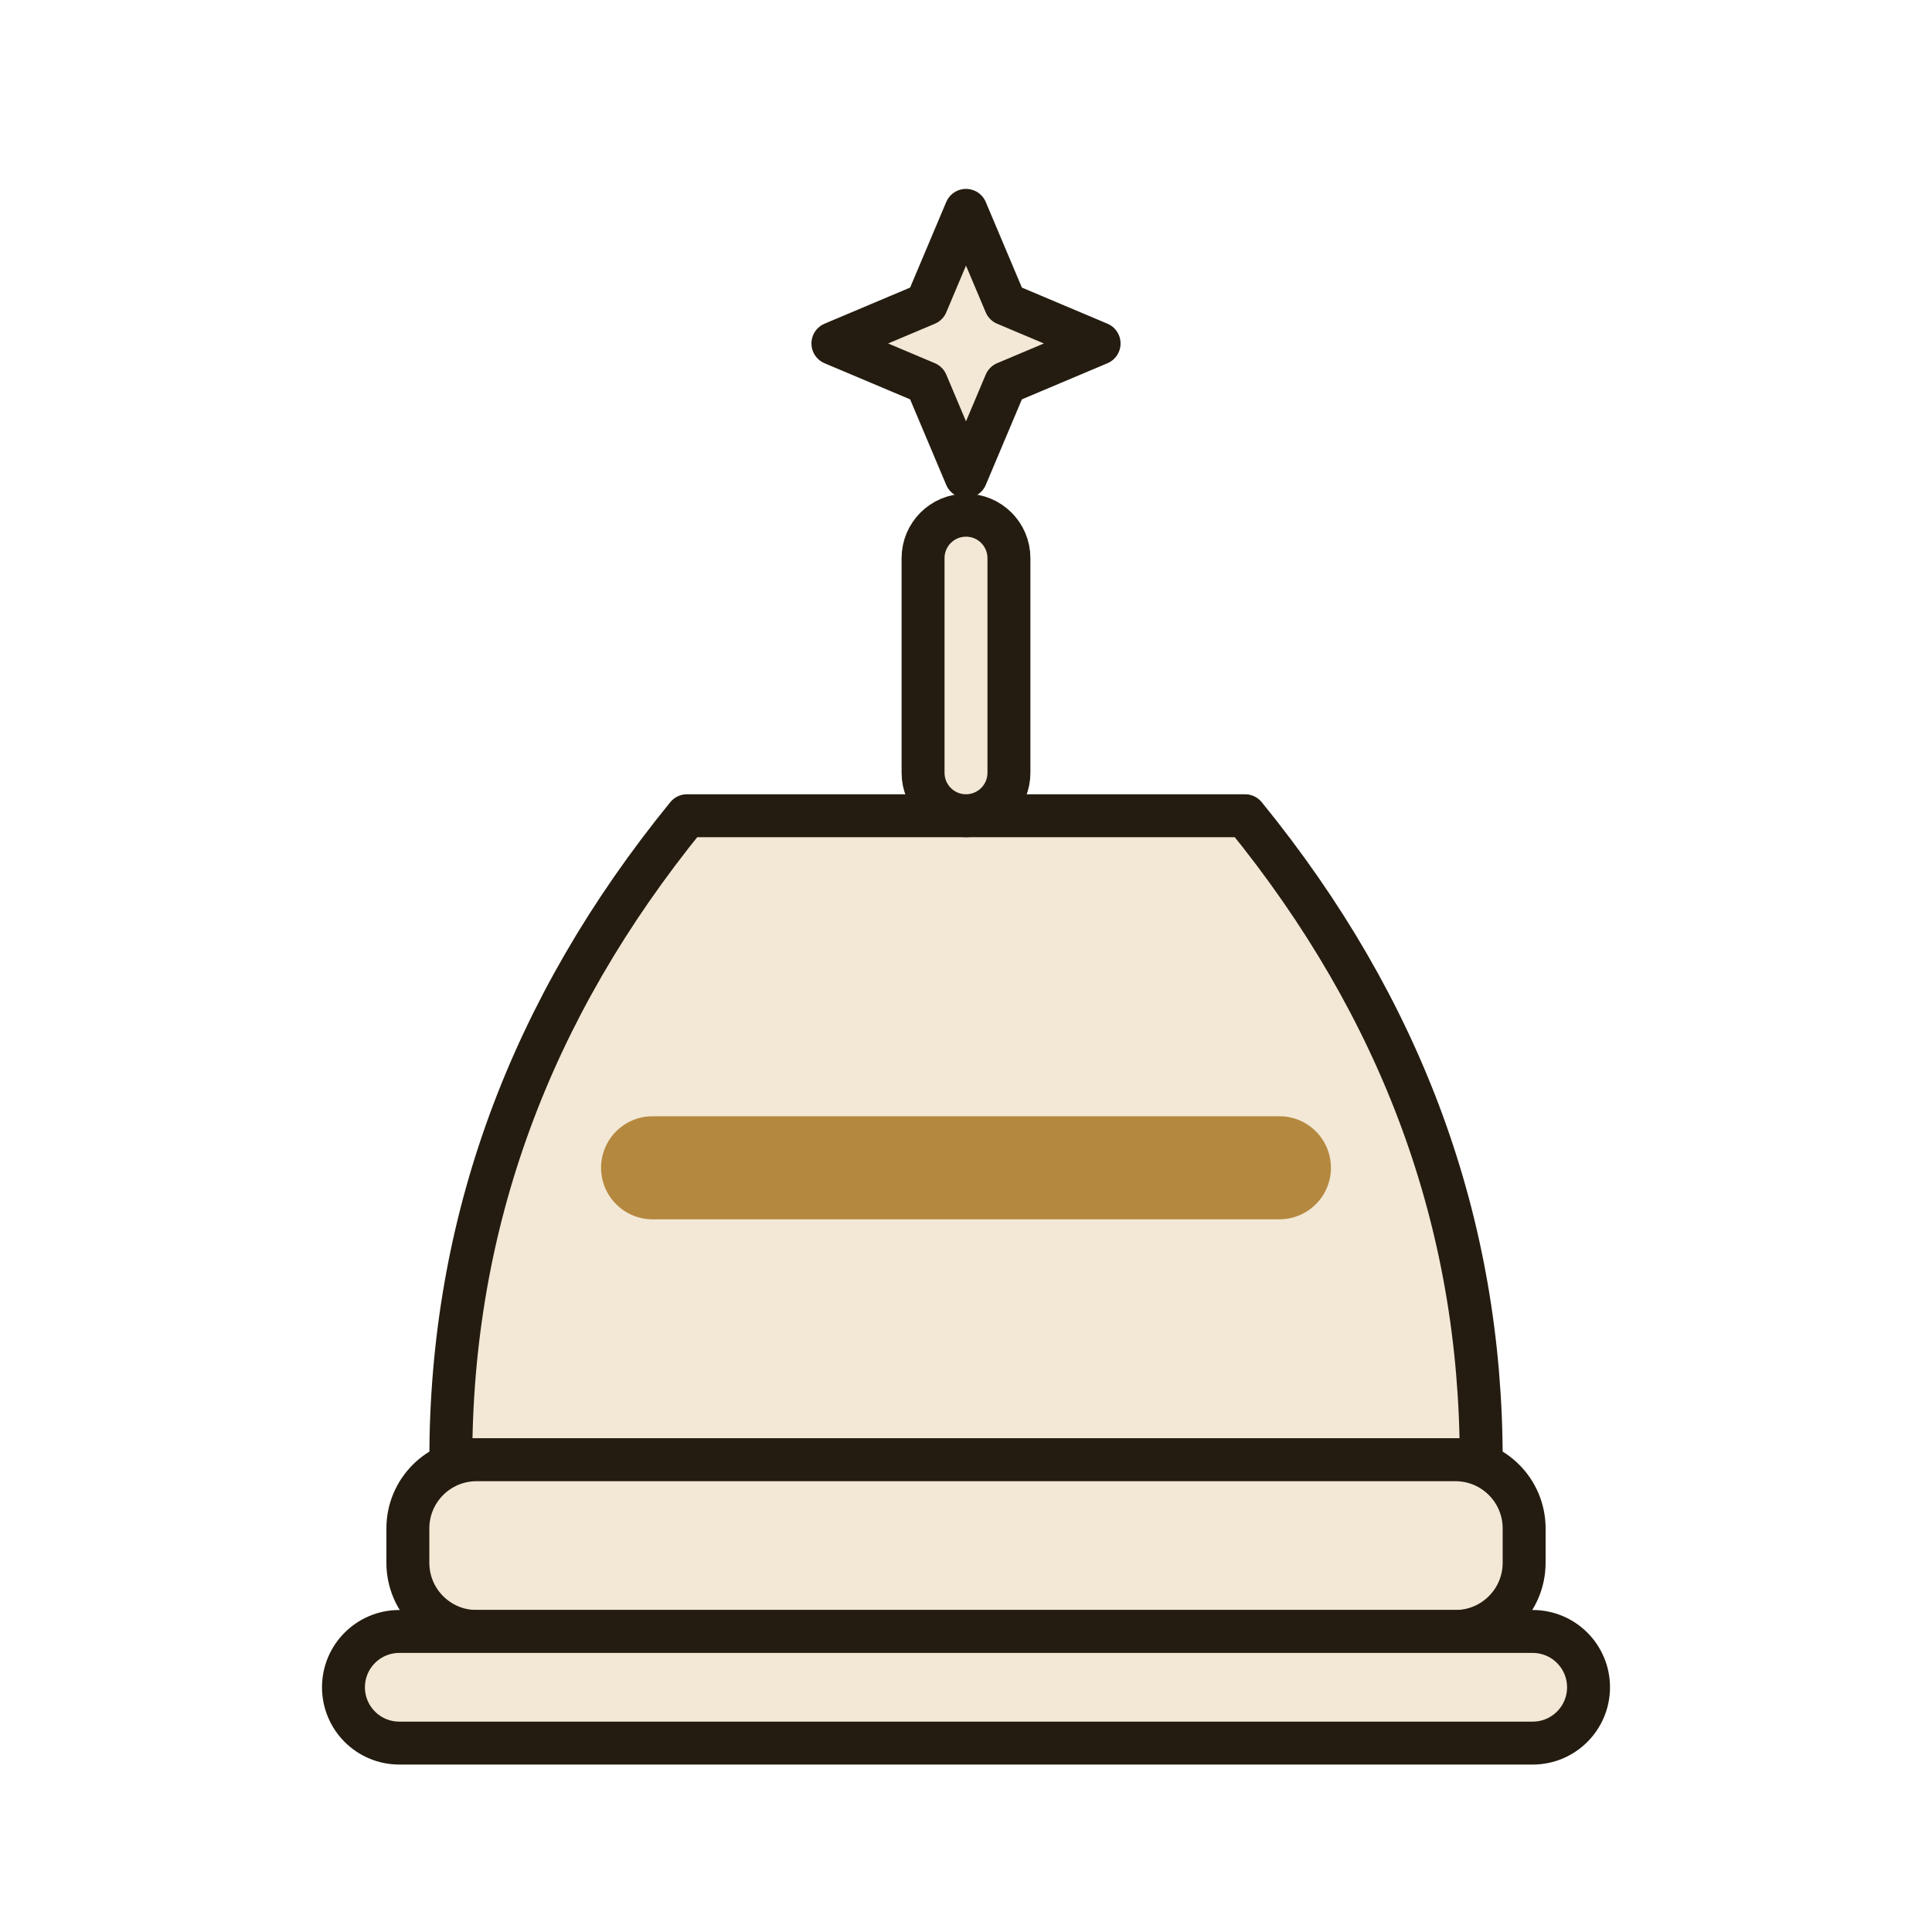
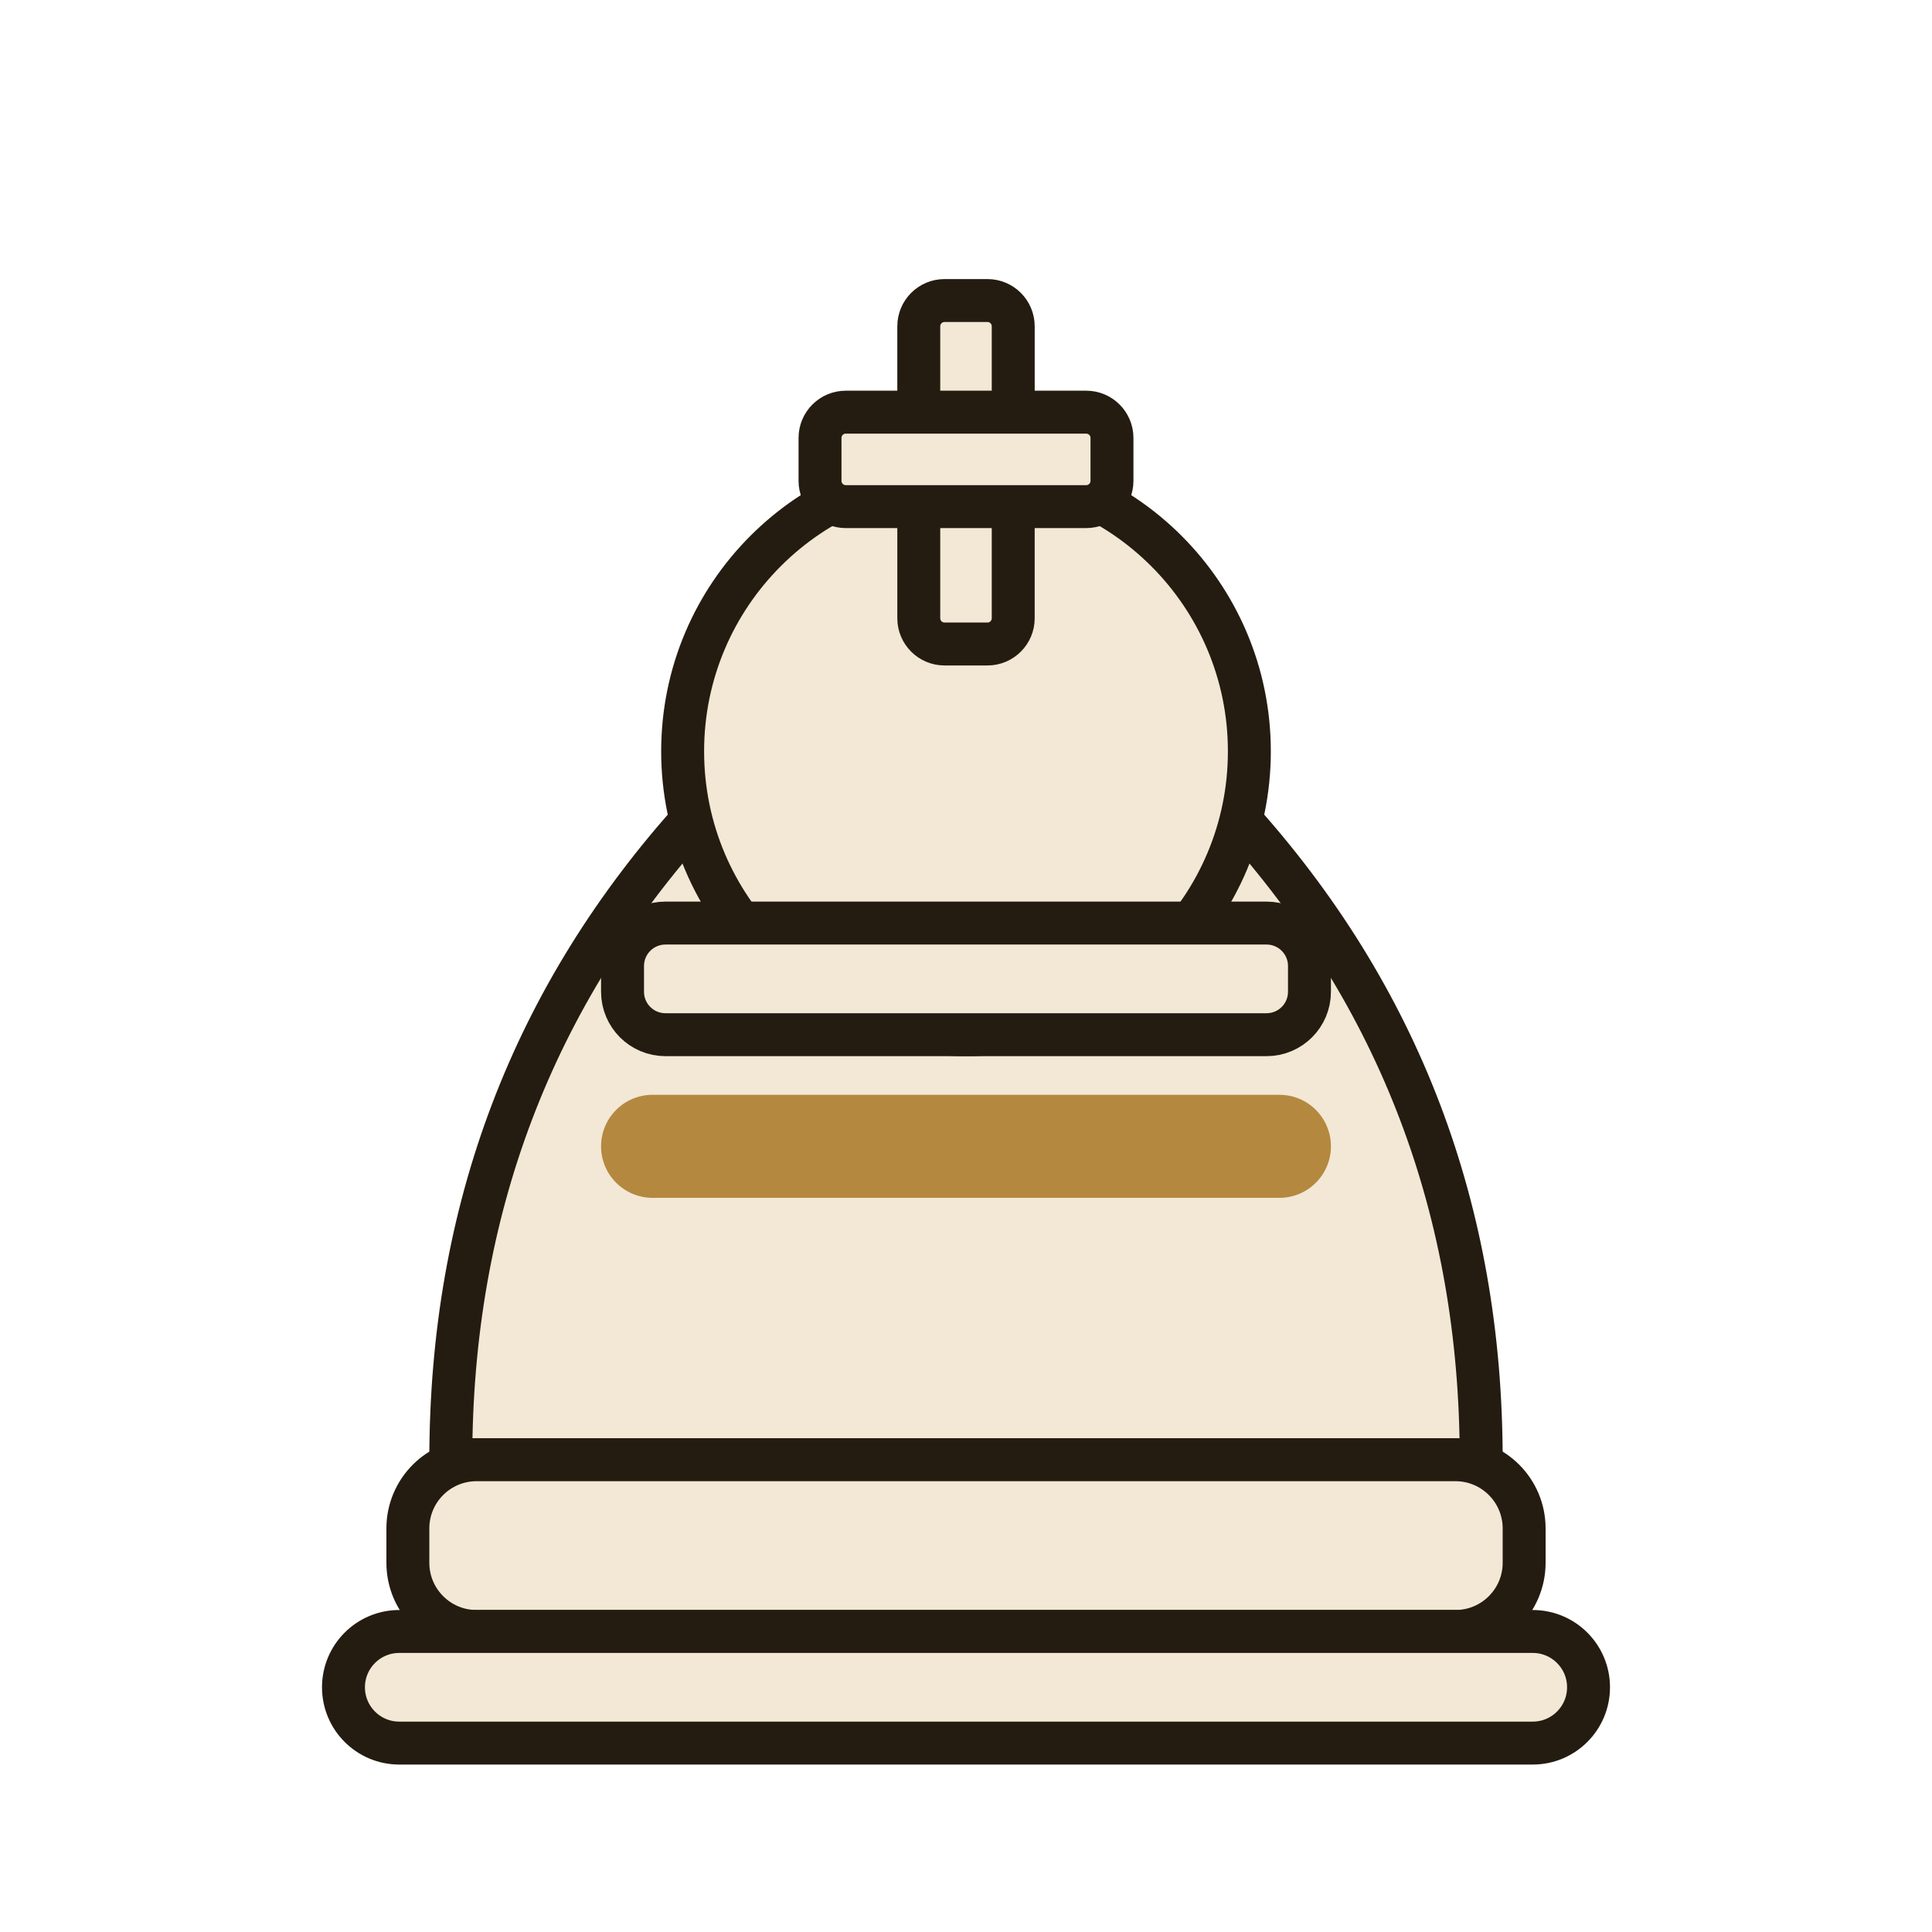
<svg xmlns="http://www.w3.org/2000/svg" viewBox="0 0 45 45">
  <g fill="#f2e8d5" stroke="#241c10" stroke-width="1" stroke-linejoin="round">
    <style>.piece-band{fill:#b5883f;stroke:none}.piece-line{stroke:#241c10;stroke-width:1.1}.piece-eye{fill:#241c10;stroke:none}</style>
-     <path d="M 10.50 34 Q 10.50 25.75 16.00 19 L 29.00 19 Q 34.50 25.75 34.50 34 Z" />
+     <path d="M 10.50 34     Q 10.50 25.30 16.20 19     L 28.80 19     Q 34.50 25.30 34.50 34 Z" />
    <rect x="9.50" y="34" width="26.00" height="4" rx="1.6" />
    <rect x="8.00" y="38" width="29.00" height="2.6" rx="1.3" />
-     <rect x="21.50" y="12" width="2" height="7" rx="1" />
-   M 15.50 19.00 C 15.50 10.95 18.65 12.00 22.5 12.00 C 26.35 12.00 29.50 10.95 29.50 19.00 Z
-   <path d="M 22.50,4.90 L 23.42,7.08 L 25.60,8.00 L 23.42,8.92 L 22.50,11.10 L 21.58,8.92 L 19.40,8.00 L 21.58,7.08 Z" />
-     <rect x="14.00" y="26" width="17" height="2.4" rx="1.2" class="piece-band" />
+     <rect x="14.00" y="25.5" width="17" height="2.4" rx="1.2" class="piece-band" />
+     <circle cx="22.5" cy="17.5" r="6.6" />
+     <rect x="14.50" y="21.5" width="16" height="2.6" rx="1" />
+     <rect x="21.40" y="7" width="2.2" height="8" rx="0.6" />
+     <rect x="19.10" y="9.6" width="6.8" height="2.2" rx="0.6" />
  </g>
</svg>
